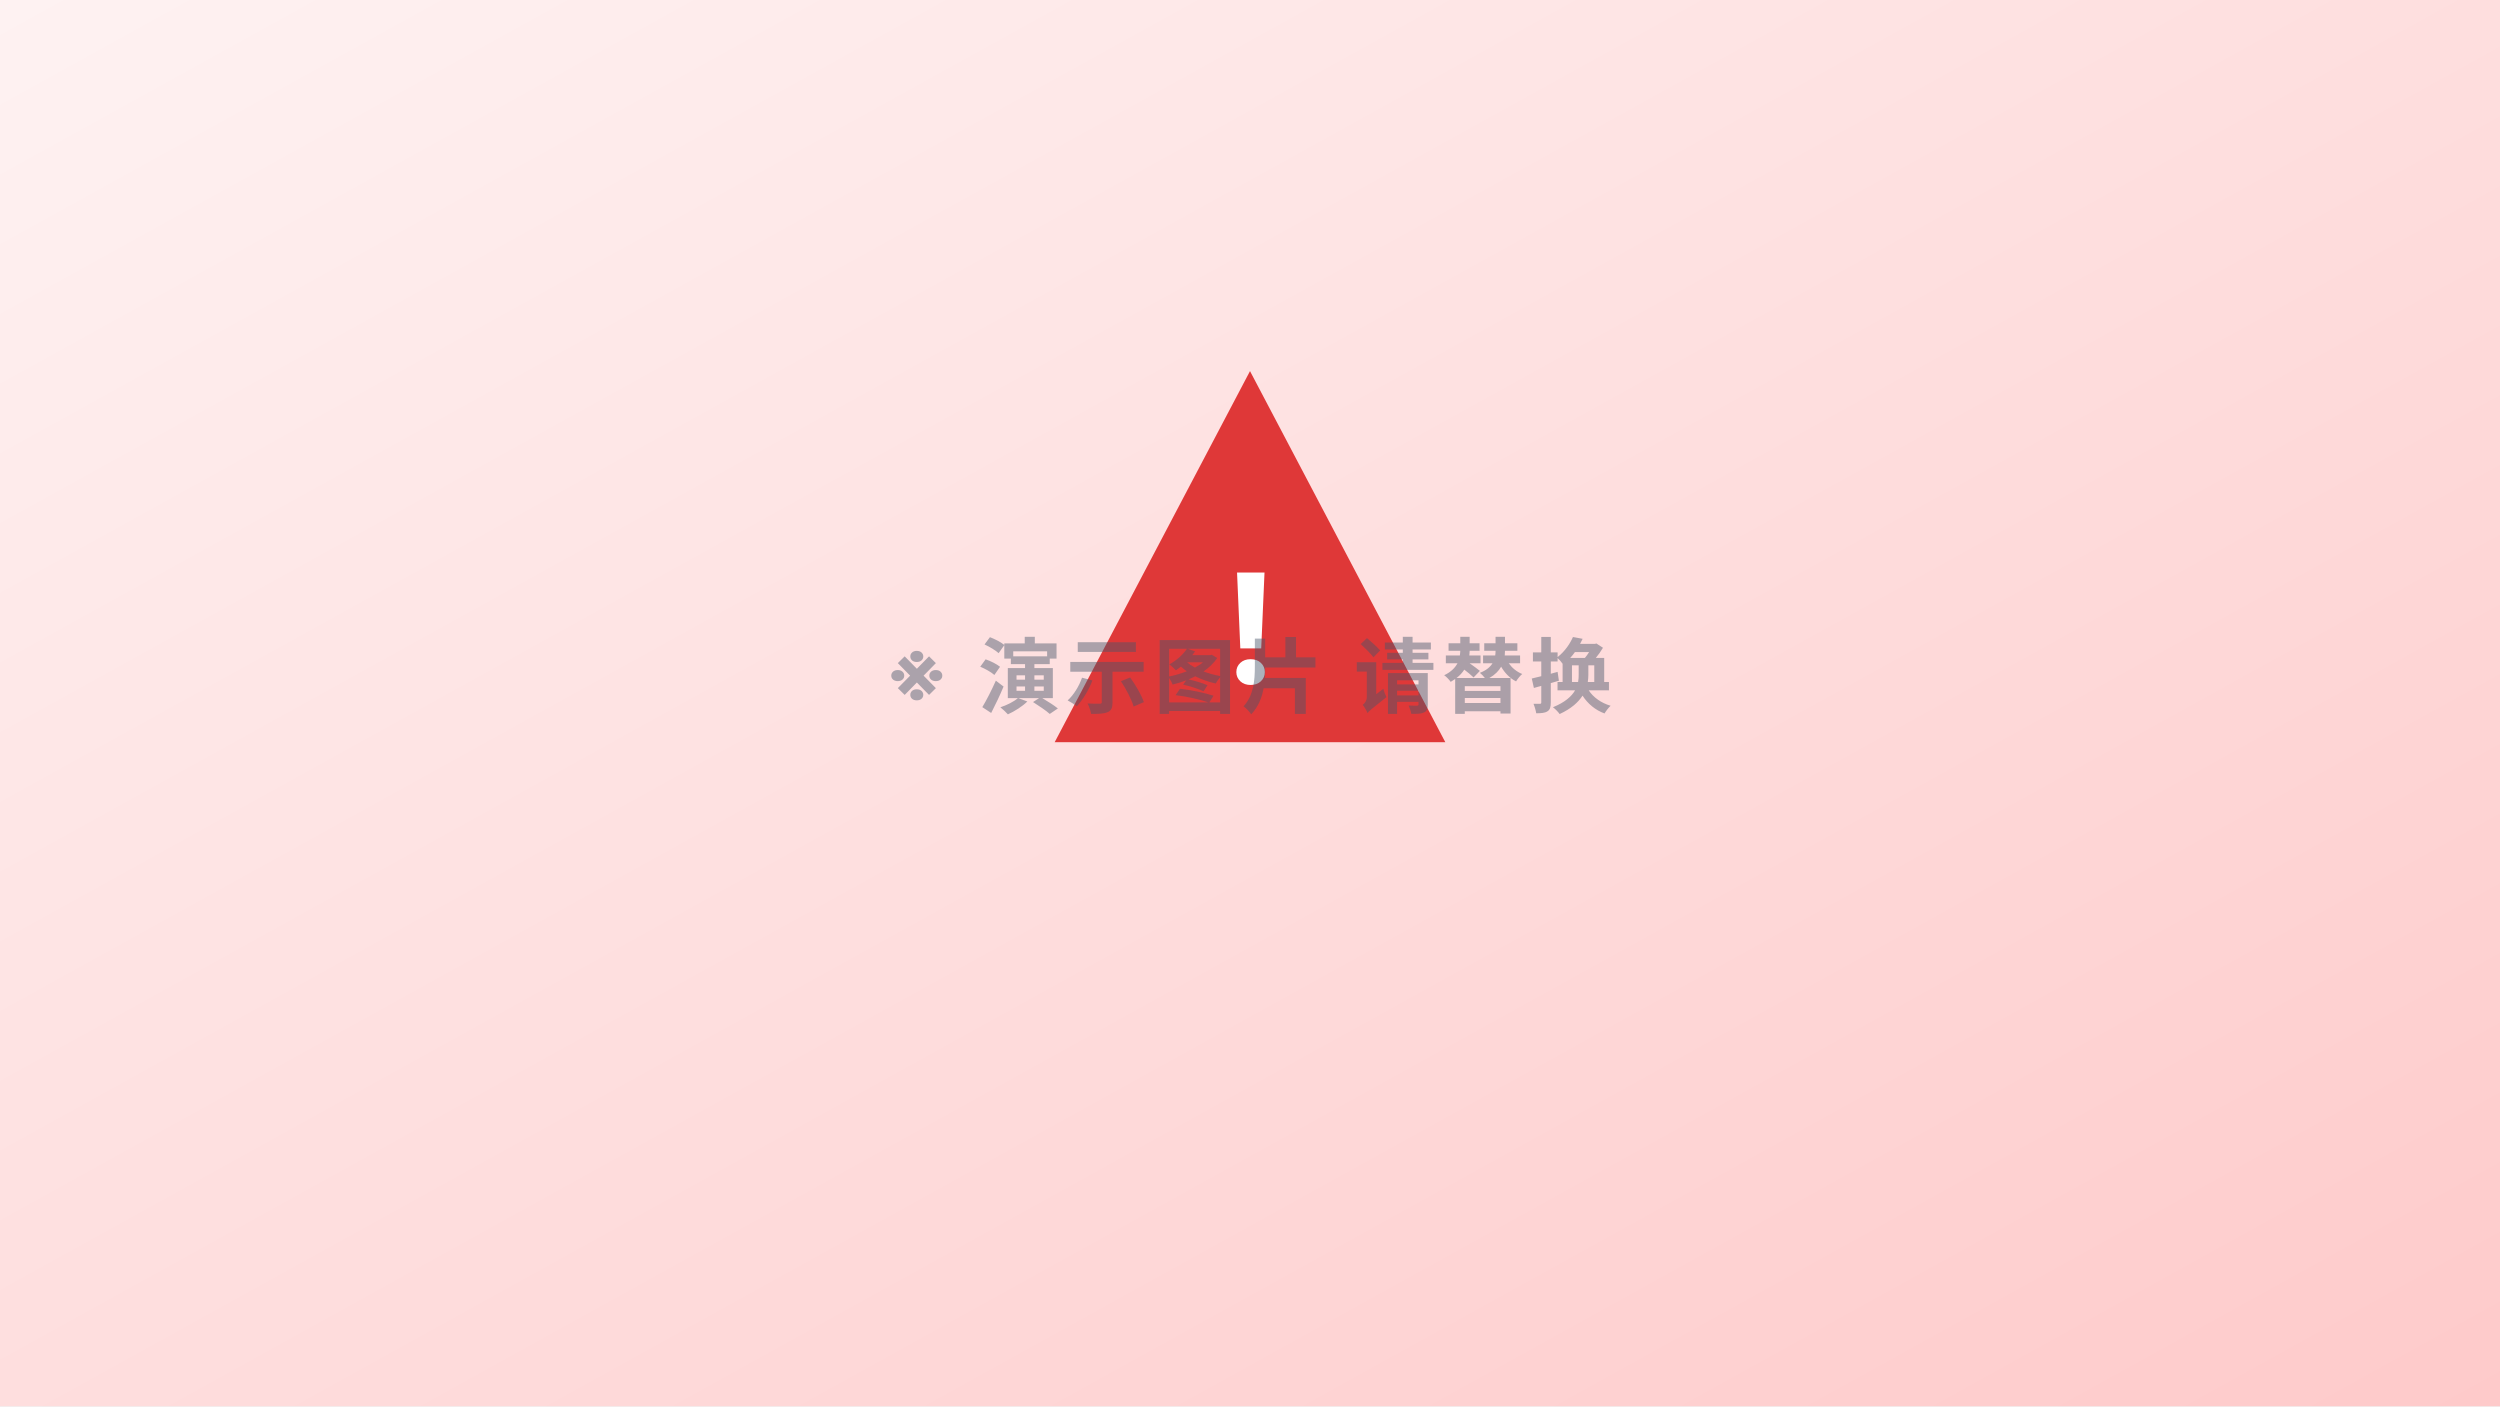
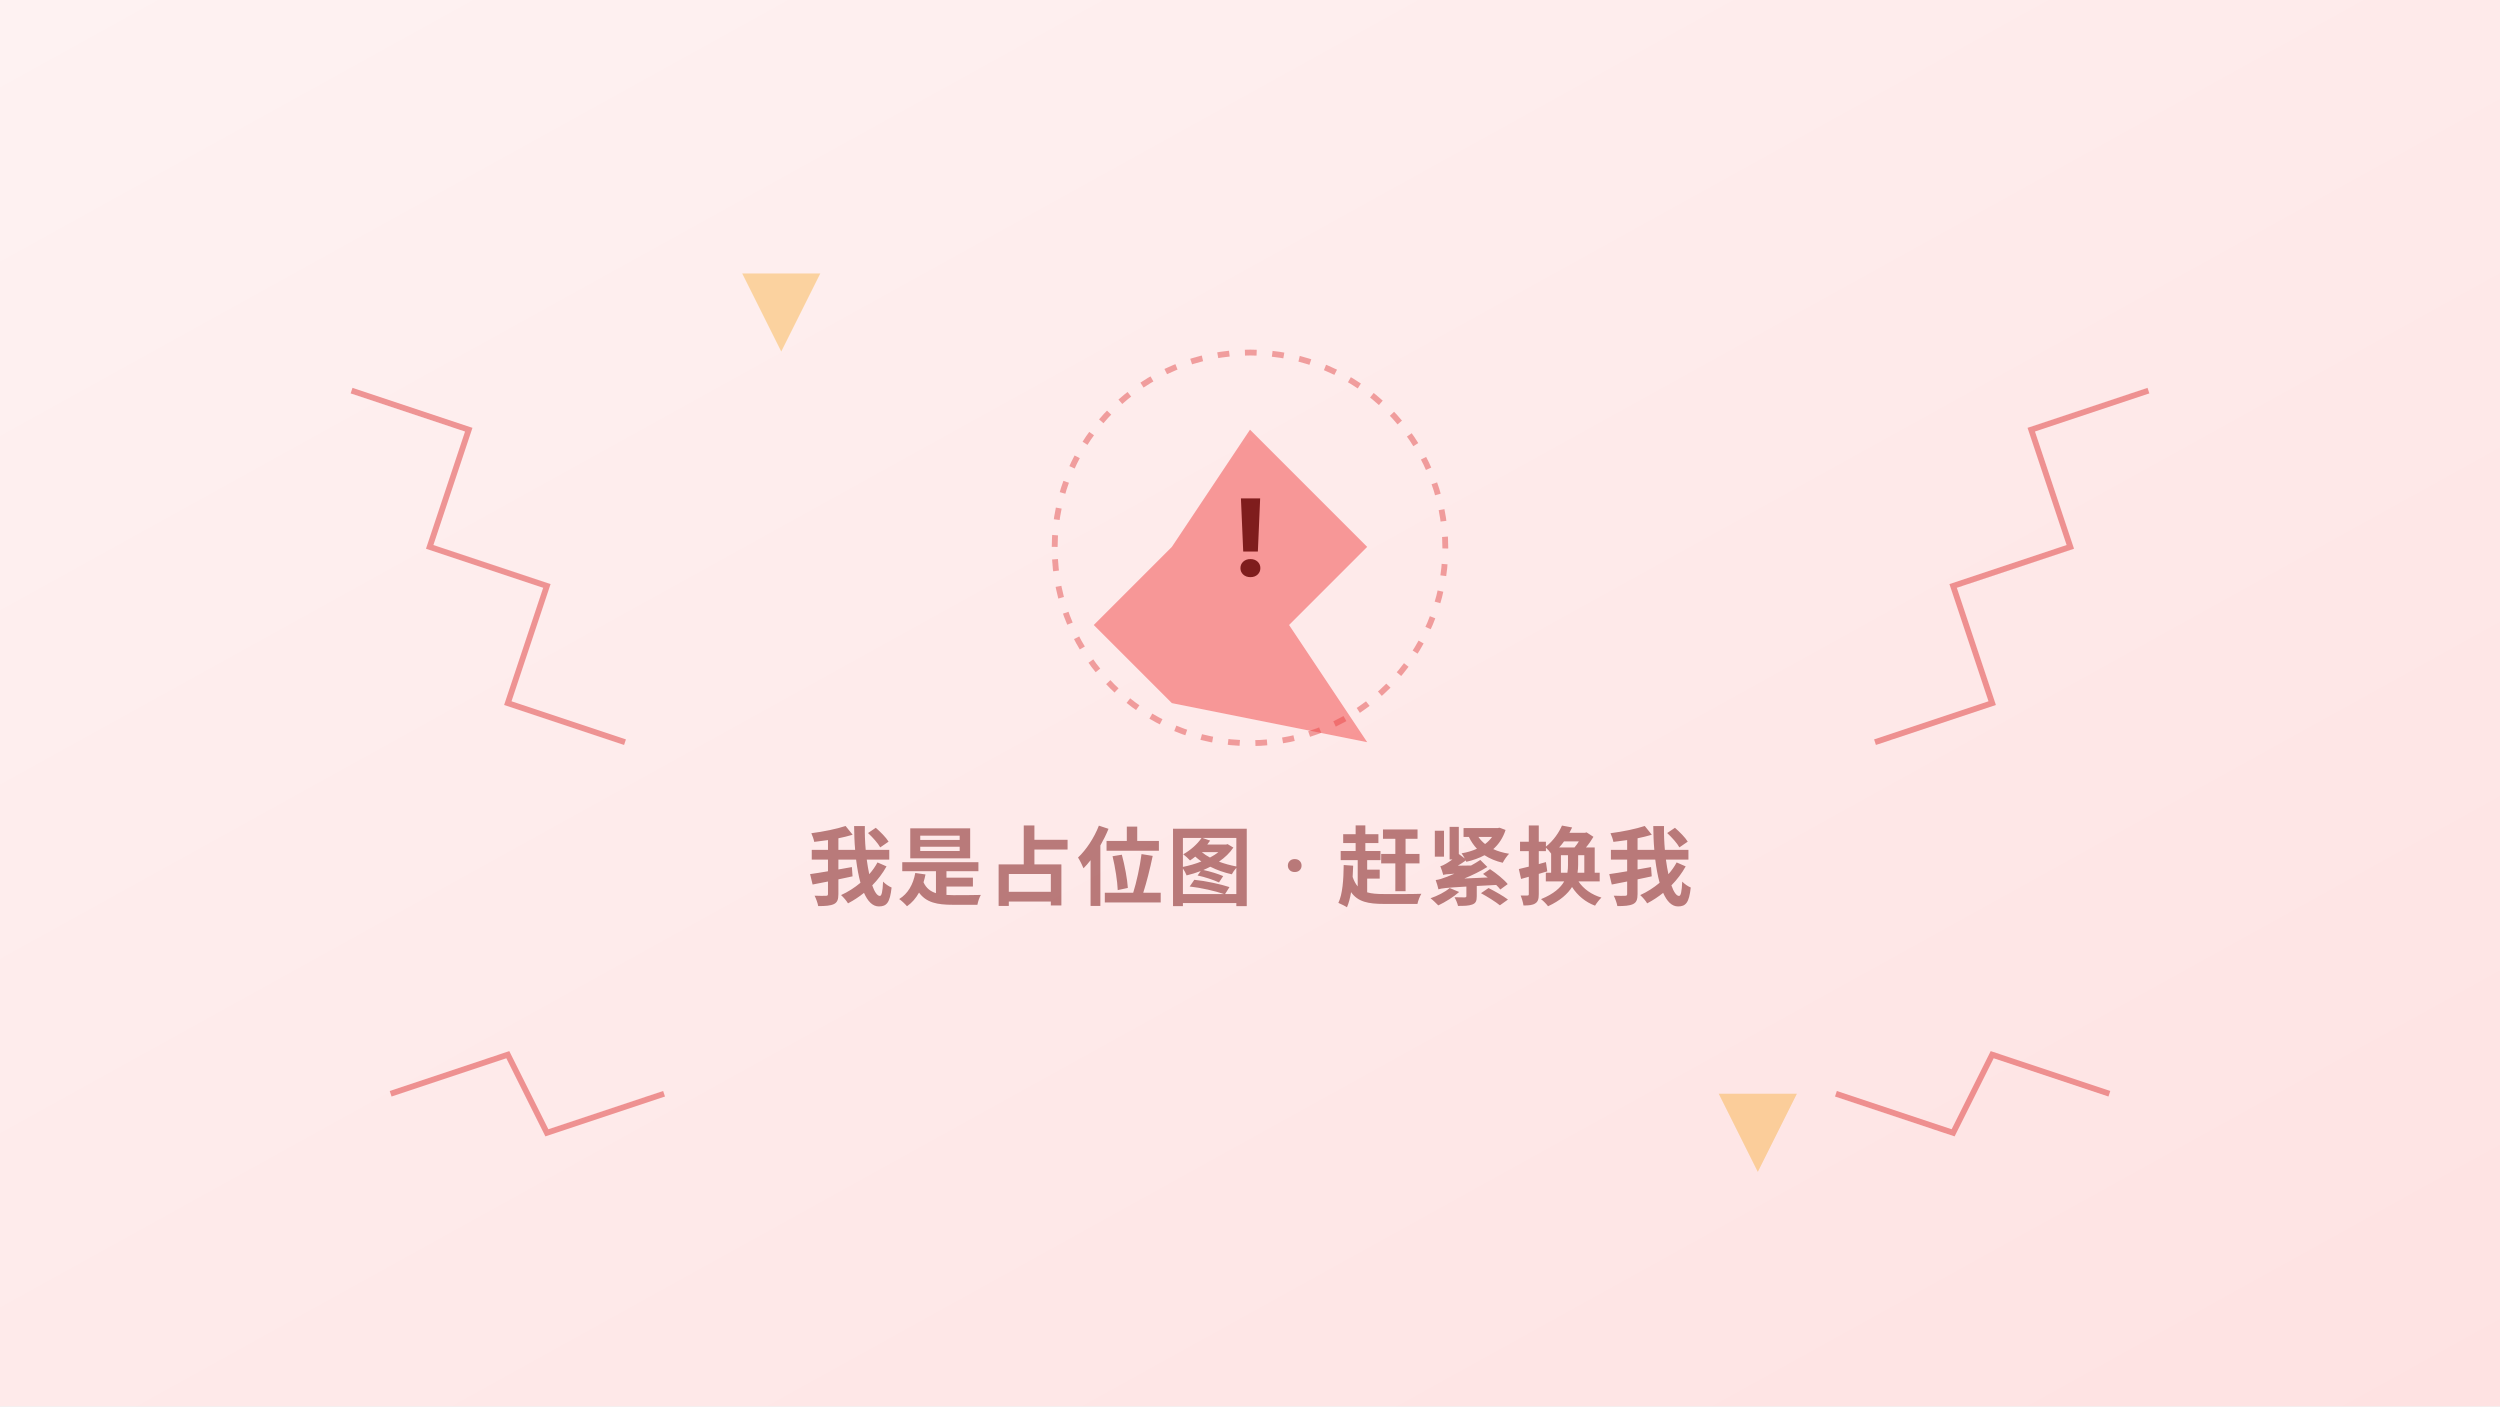
<svg xmlns="http://www.w3.org/2000/svg" viewBox="0 0 1280 720" width="1280" height="720">
  <defs>
    <linearGradient id="bg" x1="0" y1="0" x2="1" y2="1">
      <stop offset="0%" stop-color="#FEF2F2" />
-       <stop offset="100%" stop-color="#FECACA" />
+       <stop offset="100%" stop-color="#FEE2E2" />
    </linearGradient>
  </defs>
  <rect width="1280" height="720" fill="url(#bg)" />
-   <g transform="translate(640,300)">
-     <polygon points="0,-110 100,80 -100,80" fill="#DC2626" opacity="0.9" />
-     <text x="0" y="50" text-anchor="middle" font-family="-apple-system,Segoe UI,Roboto,PingFang SC,Microsoft YaHei,sans-serif" font-size="80" font-weight="900" fill="#FFFFFF">!</text>
+   <g stroke="#DC2626" stroke-width="3" fill="none" opacity="0.45">
+     <path d="M 180 200 L 240 220 L 220 280 L 280 300 L 260 360 L 320 380" />
+     <path d="M 1100 200 L 1040 220 L 1060 280 L 1000 300 L 1020 360 L 960 380" />
+     <path d="M 200 560 L 260 540 L 280 580 L 340 560" />
+     <path d="M 1080 560 L 1020 540 L 1000 580 L 940 560" />
  </g>
-   <g opacity="0.45">
-     <text x="640" y="360" text-anchor="middle" font-family="-apple-system,Segoe UI,Roboto,PingFang SC,Microsoft YaHei,sans-serif" font-size="42" font-weight="700" fill="#475569" letter-spacing="3">
-       ※ 演示图片 请替换
+   <g>
+     <path d="M 540 280 A 100 100 0 1 1 540 281" fill="none" stroke="#DC2626" stroke-width="3" opacity="0.4" stroke-dasharray="6 8" />
+     <path d="M 640 220 L 700 280 L 660 320 L 700 380 L 600 360 L 560 320 L 600 280 Z" fill="#EF4444" opacity="0.5" />
+     <text x="640" y="295" text-anchor="middle" font-family="-apple-system,Segoe UI,Roboto,sans-serif" font-size="56" font-weight="900" fill="#7F1D1D">!</text>
+   </g>
+   <g fill="#F59E0B" opacity="0.35">
+     <polygon points="380,140 420,140 400,180" />
+     <polygon points="880,560 920,560 900,600" />
+   </g>
+   <g opacity="0.55">
+     <text x="640" y="460" text-anchor="middle" font-family="-apple-system,Segoe UI,Roboto,PingFang SC,Microsoft YaHei,sans-serif" font-size="44" font-weight="700" fill="#7F1D1D" letter-spacing="2">
+       我是占位图 · 赶紧换我
    </text>
  </g>
</svg>
